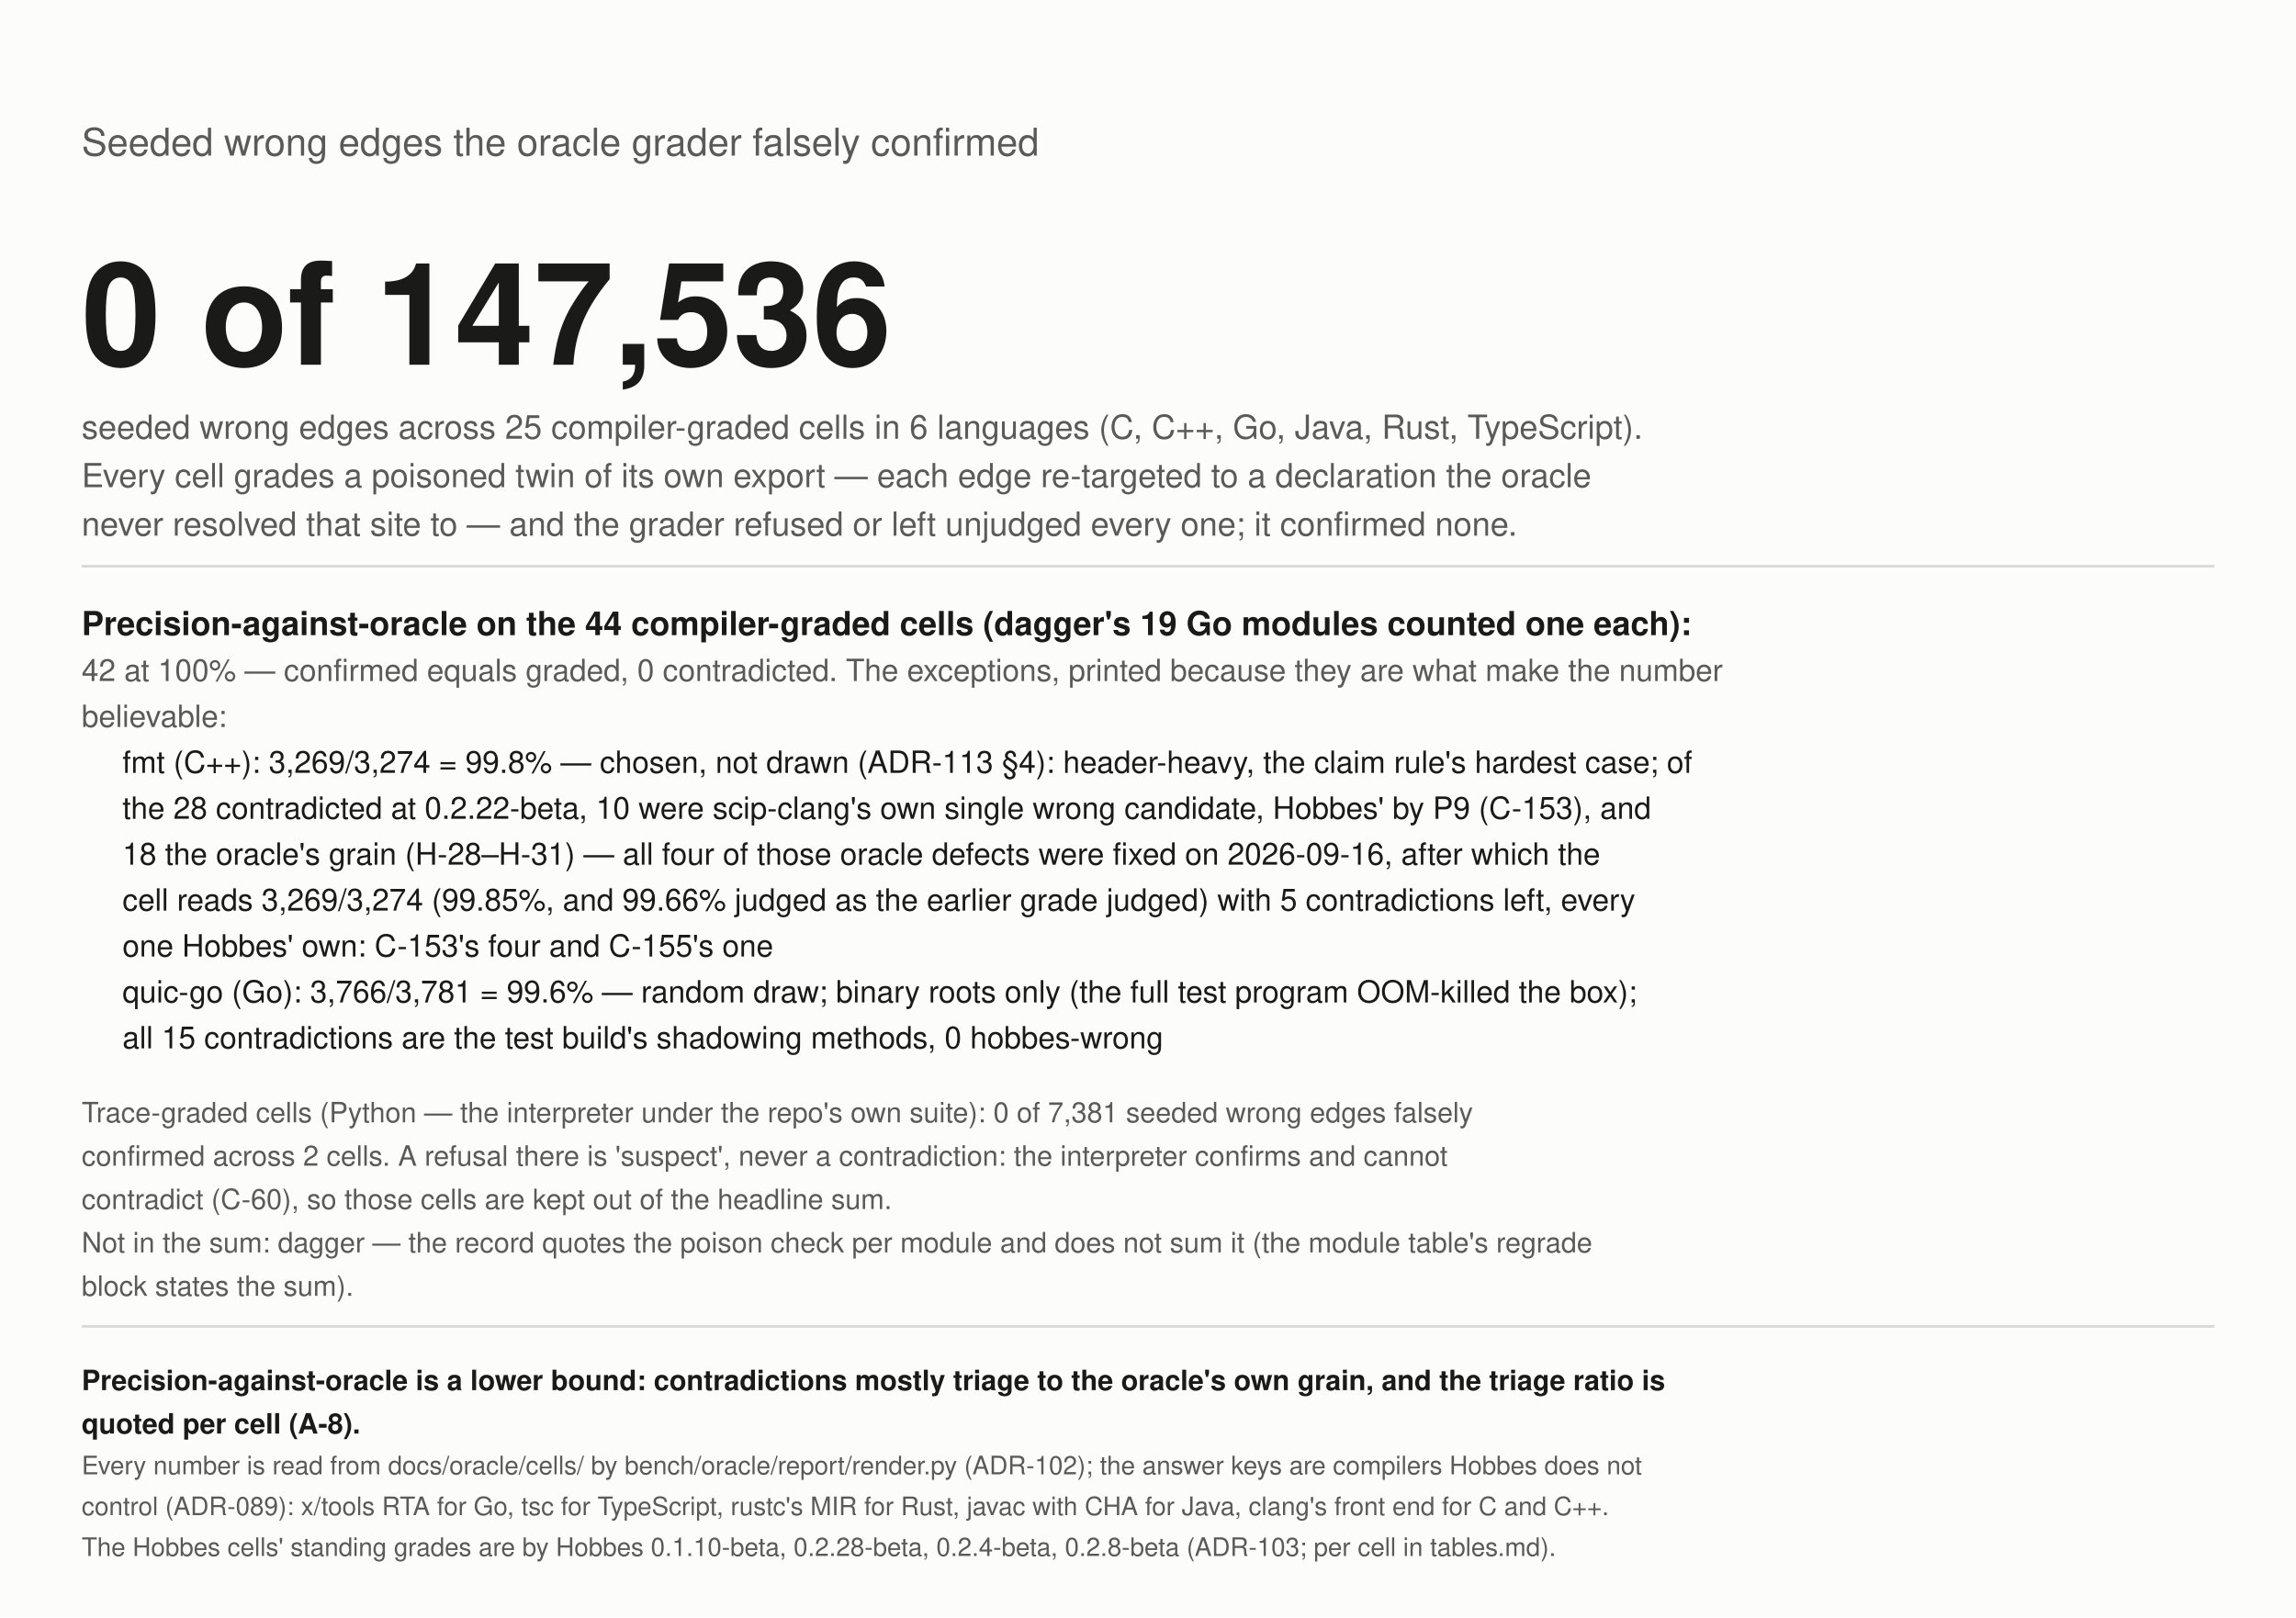
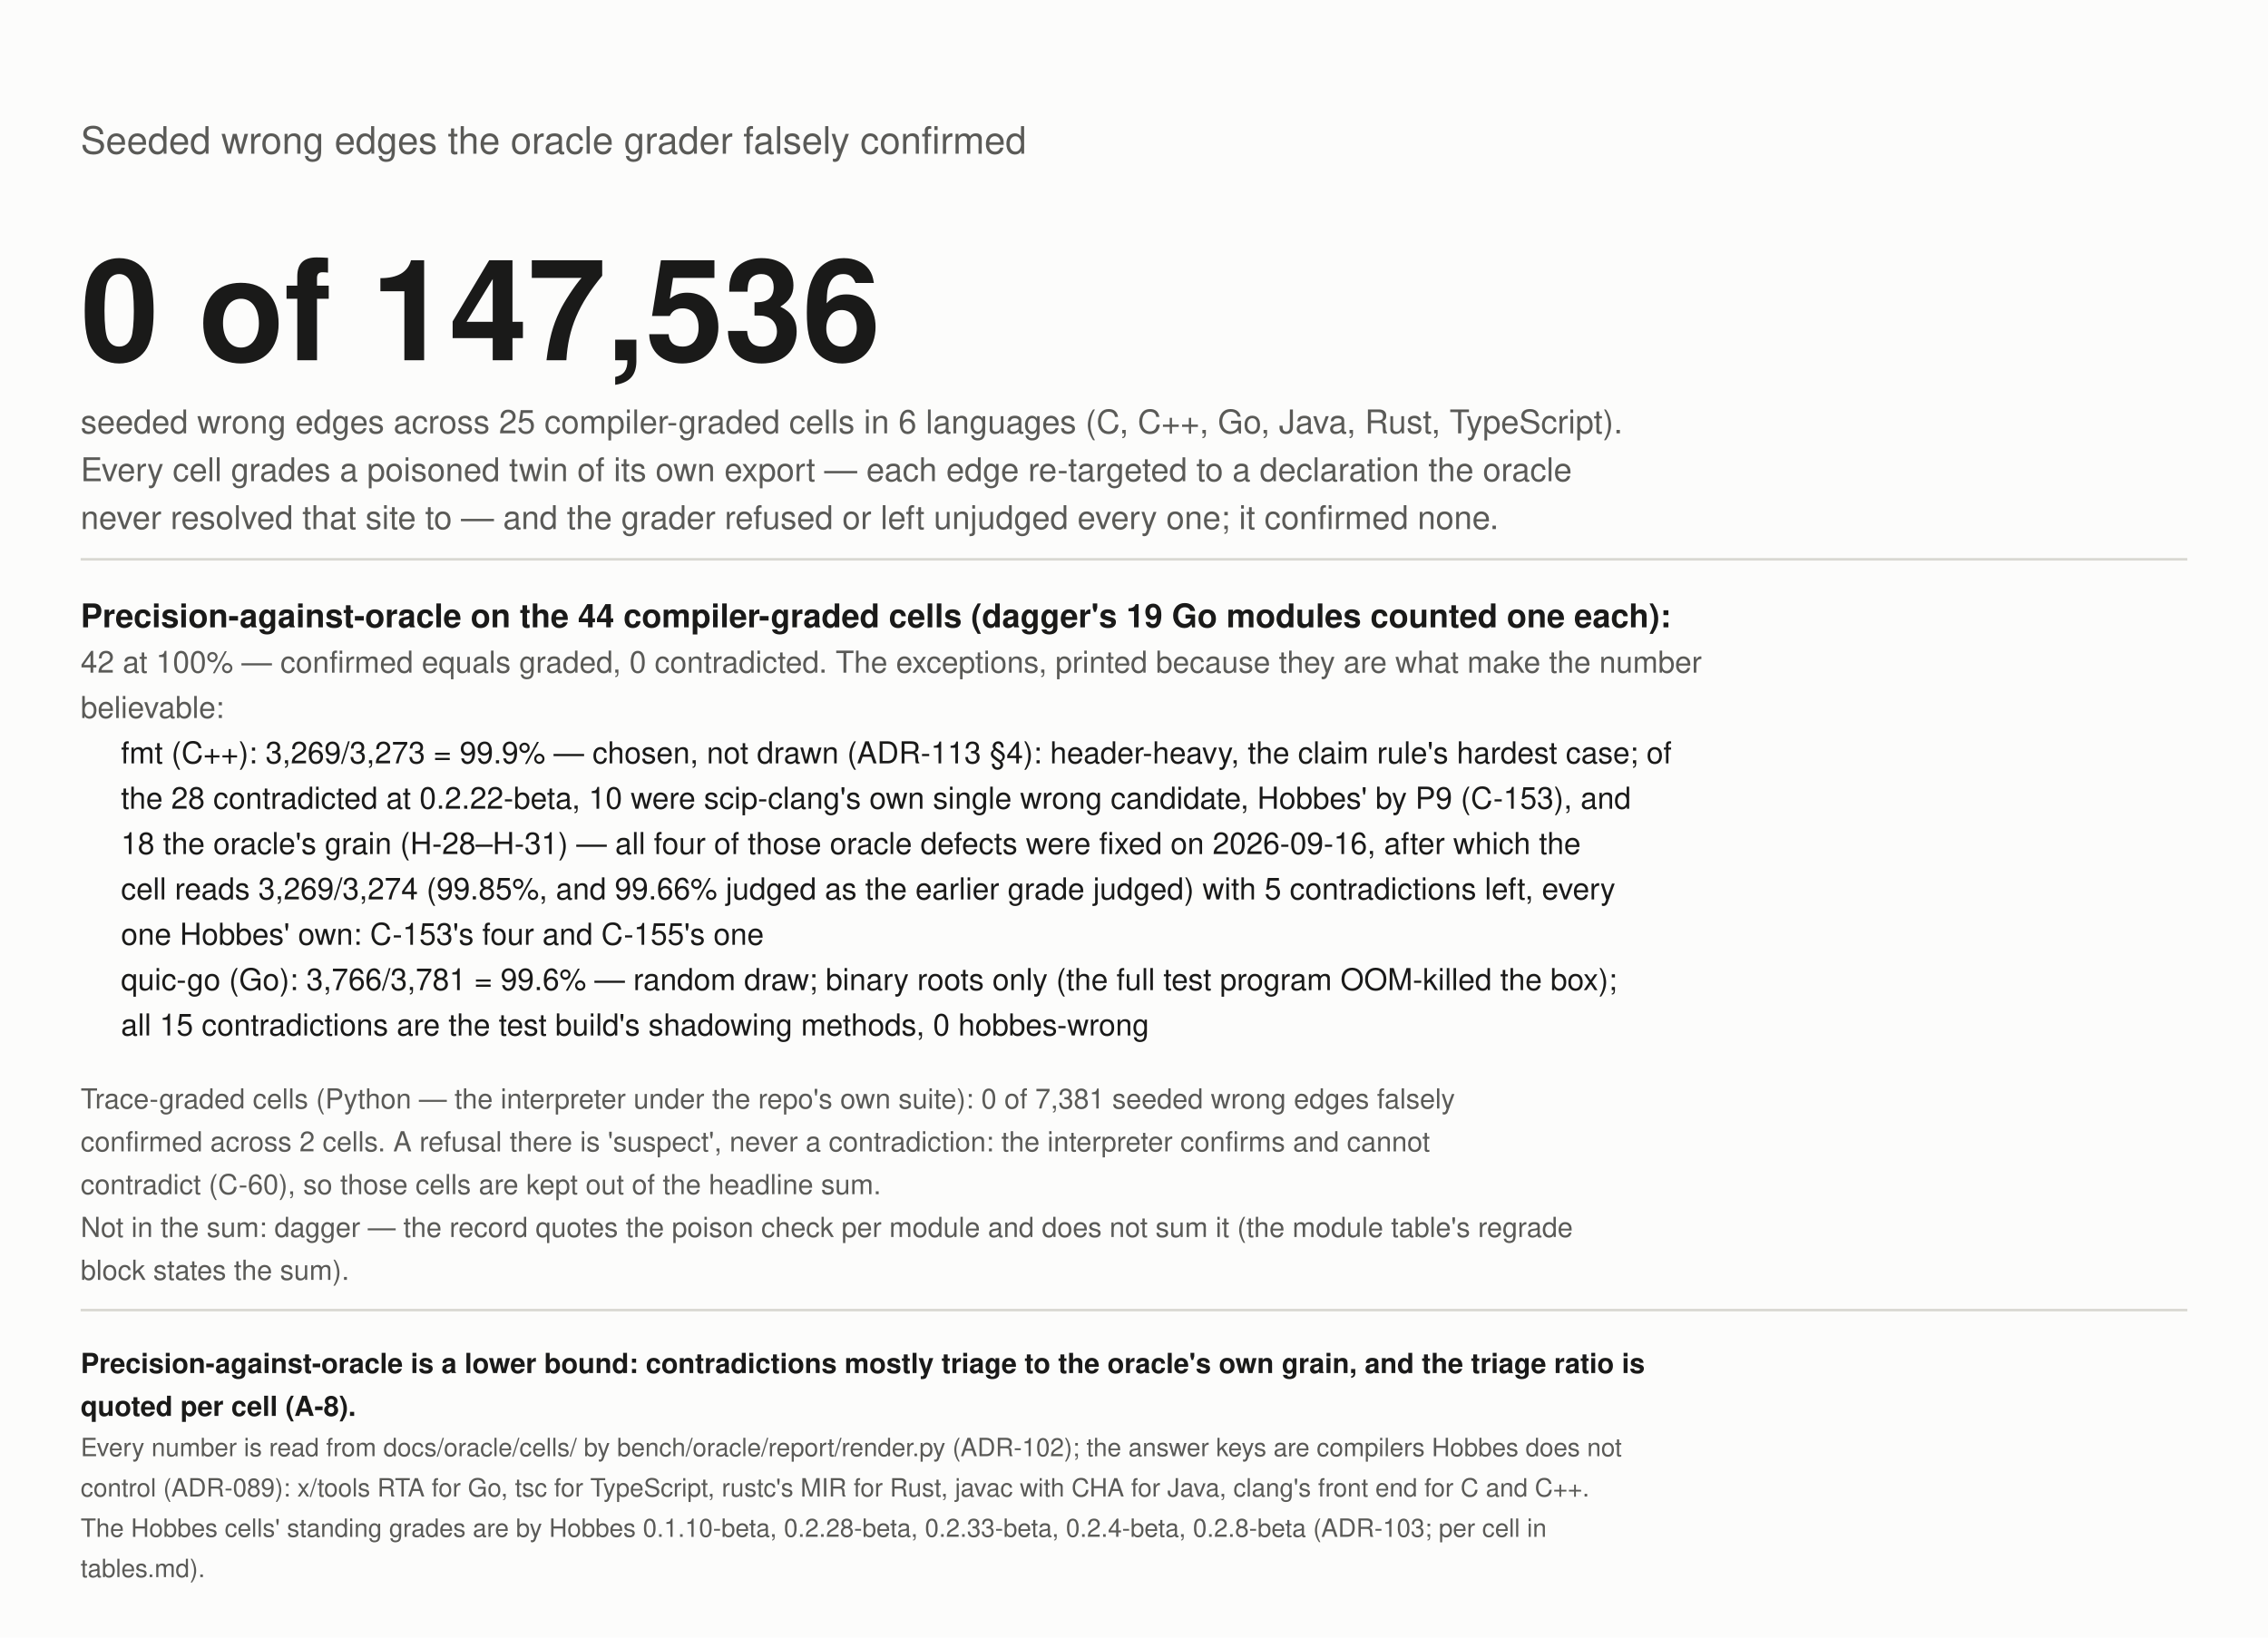
- <svg xmlns="http://www.w3.org/2000/svg" width="900" height="634" viewBox="0 0 900 634" role="img" aria-label="Wrong edges seeded into the graph, falsely confirmed by the grader">
-   <rect width="900" height="634" fill="#fcfcfb" />
+ <svg xmlns="http://www.w3.org/2000/svg" width="900" height="650" viewBox="0 0 900 650" role="img" aria-label="Wrong edges seeded into the graph, falsely confirmed by the grader">
+   <rect width="900" height="650" fill="#fcfcfb" />
  <text x="32" y="61" font-size="15" fill="#5a5a57" text-anchor="start" font-weight="normal" font-family="-apple-system, 'Segoe UI', Helvetica, Arial, sans-serif">Seeded wrong edges the oracle grader falsely confirmed</text>
  <text x="32" y="143" font-size="56" fill="#1a1a19" text-anchor="start" font-weight="bold" font-family="-apple-system, 'Segoe UI', Helvetica, Arial, sans-serif">0 of 147,536</text>
  <text x="32" y="172" font-size="13" fill="#5a5a57" text-anchor="start" font-weight="normal" font-family="-apple-system, 'Segoe UI', Helvetica, Arial, sans-serif">seeded wrong edges across 25 compiler-graded cells in 6 languages (C, C++, Go, Java, Rust, TypeScript).</text>
  <text x="32" y="191" font-size="13" fill="#5a5a57" text-anchor="start" font-weight="normal" font-family="-apple-system, 'Segoe UI', Helvetica, Arial, sans-serif">Every cell grades a poisoned twin of its own export — each edge re-targeted to a declaration the oracle</text>
  <text x="32" y="210" font-size="13" fill="#5a5a57" text-anchor="start" font-weight="normal" font-family="-apple-system, 'Segoe UI', Helvetica, Arial, sans-serif">never resolved that site to — and the grader refused or left unjudged every one; it confirmed none.</text>
  <line x1="32" y1="222" x2="868" y2="222" stroke="#d9d8d2" />
  <text x="32" y="249" font-size="13" fill="#1a1a19" text-anchor="start" font-weight="bold" font-family="-apple-system, 'Segoe UI', Helvetica, Arial, sans-serif">Precision-against-oracle on the 44 compiler-graded cells (dagger's 19 Go modules counted one each):</text>
  <text x="32" y="267" font-size="12" fill="#5a5a57" text-anchor="start" font-weight="normal" font-family="-apple-system, 'Segoe UI', Helvetica, Arial, sans-serif">42 at 100% — confirmed equals graded, 0 contradicted. The exceptions, printed because they are what make the number</text>
  <text x="32" y="285" font-size="12" fill="#5a5a57" text-anchor="start" font-weight="normal" font-family="-apple-system, 'Segoe UI', Helvetica, Arial, sans-serif">believable:</text>
-   <text x="48" y="303" font-size="12" fill="#1a1a19" text-anchor="start" font-weight="normal" font-family="-apple-system, 'Segoe UI', Helvetica, Arial, sans-serif">fmt (C++): 3,269/3,274 = 99.8% — chosen, not drawn (ADR-113 §4): header-heavy, the claim rule's hardest case; of</text>
+   <text x="48" y="303" font-size="12" fill="#1a1a19" text-anchor="start" font-weight="normal" font-family="-apple-system, 'Segoe UI', Helvetica, Arial, sans-serif">fmt (C++): 3,269/3,273 = 99.9% — chosen, not drawn (ADR-113 §4): header-heavy, the claim rule's hardest case; of</text>
  <text x="48" y="321" font-size="12" fill="#1a1a19" text-anchor="start" font-weight="normal" font-family="-apple-system, 'Segoe UI', Helvetica, Arial, sans-serif">the 28 contradicted at 0.2.22-beta, 10 were scip-clang's own single wrong candidate, Hobbes' by P9 (C-153), and</text>
  <text x="48" y="339" font-size="12" fill="#1a1a19" text-anchor="start" font-weight="normal" font-family="-apple-system, 'Segoe UI', Helvetica, Arial, sans-serif">18 the oracle's grain (H-28–H-31) — all four of those oracle defects were fixed on 2026-09-16, after which the</text>
  <text x="48" y="357" font-size="12" fill="#1a1a19" text-anchor="start" font-weight="normal" font-family="-apple-system, 'Segoe UI', Helvetica, Arial, sans-serif">cell reads 3,269/3,274 (99.85%, and 99.66% judged as the earlier grade judged) with 5 contradictions left, every</text>
  <text x="48" y="375" font-size="12" fill="#1a1a19" text-anchor="start" font-weight="normal" font-family="-apple-system, 'Segoe UI', Helvetica, Arial, sans-serif">one Hobbes' own: C-153's four and C-155's one</text>
  <text x="48" y="393" font-size="12" fill="#1a1a19" text-anchor="start" font-weight="normal" font-family="-apple-system, 'Segoe UI', Helvetica, Arial, sans-serif">quic-go (Go): 3,766/3,781 = 99.6% — random draw; binary roots only (the full test program OOM-killed the box);</text>
  <text x="48" y="411" font-size="12" fill="#1a1a19" text-anchor="start" font-weight="normal" font-family="-apple-system, 'Segoe UI', Helvetica, Arial, sans-serif">all 15 contradictions are the test build's shadowing methods, 0 hobbes-wrong</text>
  <text x="32" y="440" font-size="11" fill="#5a5a57" text-anchor="start" font-weight="normal" font-family="-apple-system, 'Segoe UI', Helvetica, Arial, sans-serif">Trace-graded cells (Python — the interpreter under the repo's own suite): 0 of 7,381 seeded wrong edges falsely</text>
  <text x="32" y="457" font-size="11" fill="#5a5a57" text-anchor="start" font-weight="normal" font-family="-apple-system, 'Segoe UI', Helvetica, Arial, sans-serif">confirmed across 2 cells. A refusal there is 'suspect', never a contradiction: the interpreter confirms and cannot</text>
  <text x="32" y="474" font-size="11" fill="#5a5a57" text-anchor="start" font-weight="normal" font-family="-apple-system, 'Segoe UI', Helvetica, Arial, sans-serif">contradict (C-60), so those cells are kept out of the headline sum.</text>
  <text x="32" y="491" font-size="11" fill="#5a5a57" text-anchor="start" font-weight="normal" font-family="-apple-system, 'Segoe UI', Helvetica, Arial, sans-serif">Not in the sum: dagger — the record quotes the poison check per module and does not sum it (the module table's regrade</text>
  <text x="32" y="508" font-size="11" fill="#5a5a57" text-anchor="start" font-weight="normal" font-family="-apple-system, 'Segoe UI', Helvetica, Arial, sans-serif">block states the sum).</text>
  <line x1="32" y1="520" x2="868" y2="520" stroke="#d9d8d2" />
  <text x="32" y="545" font-size="11" fill="#1a1a19" text-anchor="start" font-weight="bold" font-family="-apple-system, 'Segoe UI', Helvetica, Arial, sans-serif">Precision-against-oracle is a lower bound: contradictions mostly triage to the oracle's own grain, and the triage ratio is</text>
  <text x="32" y="562" font-size="11" fill="#1a1a19" text-anchor="start" font-weight="bold" font-family="-apple-system, 'Segoe UI', Helvetica, Arial, sans-serif">quoted per cell (A-8).</text>
  <text x="32" y="578" font-size="10" fill="#5a5a57" text-anchor="start" font-weight="normal" font-family="-apple-system, 'Segoe UI', Helvetica, Arial, sans-serif">Every number is read from docs/oracle/cells/ by bench/oracle/report/render.py (ADR-102); the answer keys are compilers Hobbes does not</text>
  <text x="32" y="594" font-size="10" fill="#5a5a57" text-anchor="start" font-weight="normal" font-family="-apple-system, 'Segoe UI', Helvetica, Arial, sans-serif">control (ADR-089): x/tools RTA for Go, tsc for TypeScript, rustc's MIR for Rust, javac with CHA for Java, clang's front end for C and C++.</text>
-   <text x="32" y="610" font-size="10" fill="#5a5a57" text-anchor="start" font-weight="normal" font-family="-apple-system, 'Segoe UI', Helvetica, Arial, sans-serif">The Hobbes cells' standing grades are by Hobbes 0.1.10-beta, 0.2.28-beta, 0.2.4-beta, 0.2.8-beta (ADR-103; per cell in tables.md).</text>
+   <text x="32" y="610" font-size="10" fill="#5a5a57" text-anchor="start" font-weight="normal" font-family="-apple-system, 'Segoe UI', Helvetica, Arial, sans-serif">The Hobbes cells' standing grades are by Hobbes 0.1.10-beta, 0.2.28-beta, 0.2.33-beta, 0.2.4-beta, 0.2.8-beta (ADR-103; per cell in</text>
+   <text x="32" y="626" font-size="10" fill="#5a5a57" text-anchor="start" font-weight="normal" font-family="-apple-system, 'Segoe UI', Helvetica, Arial, sans-serif">tables.md).</text>
</svg>
